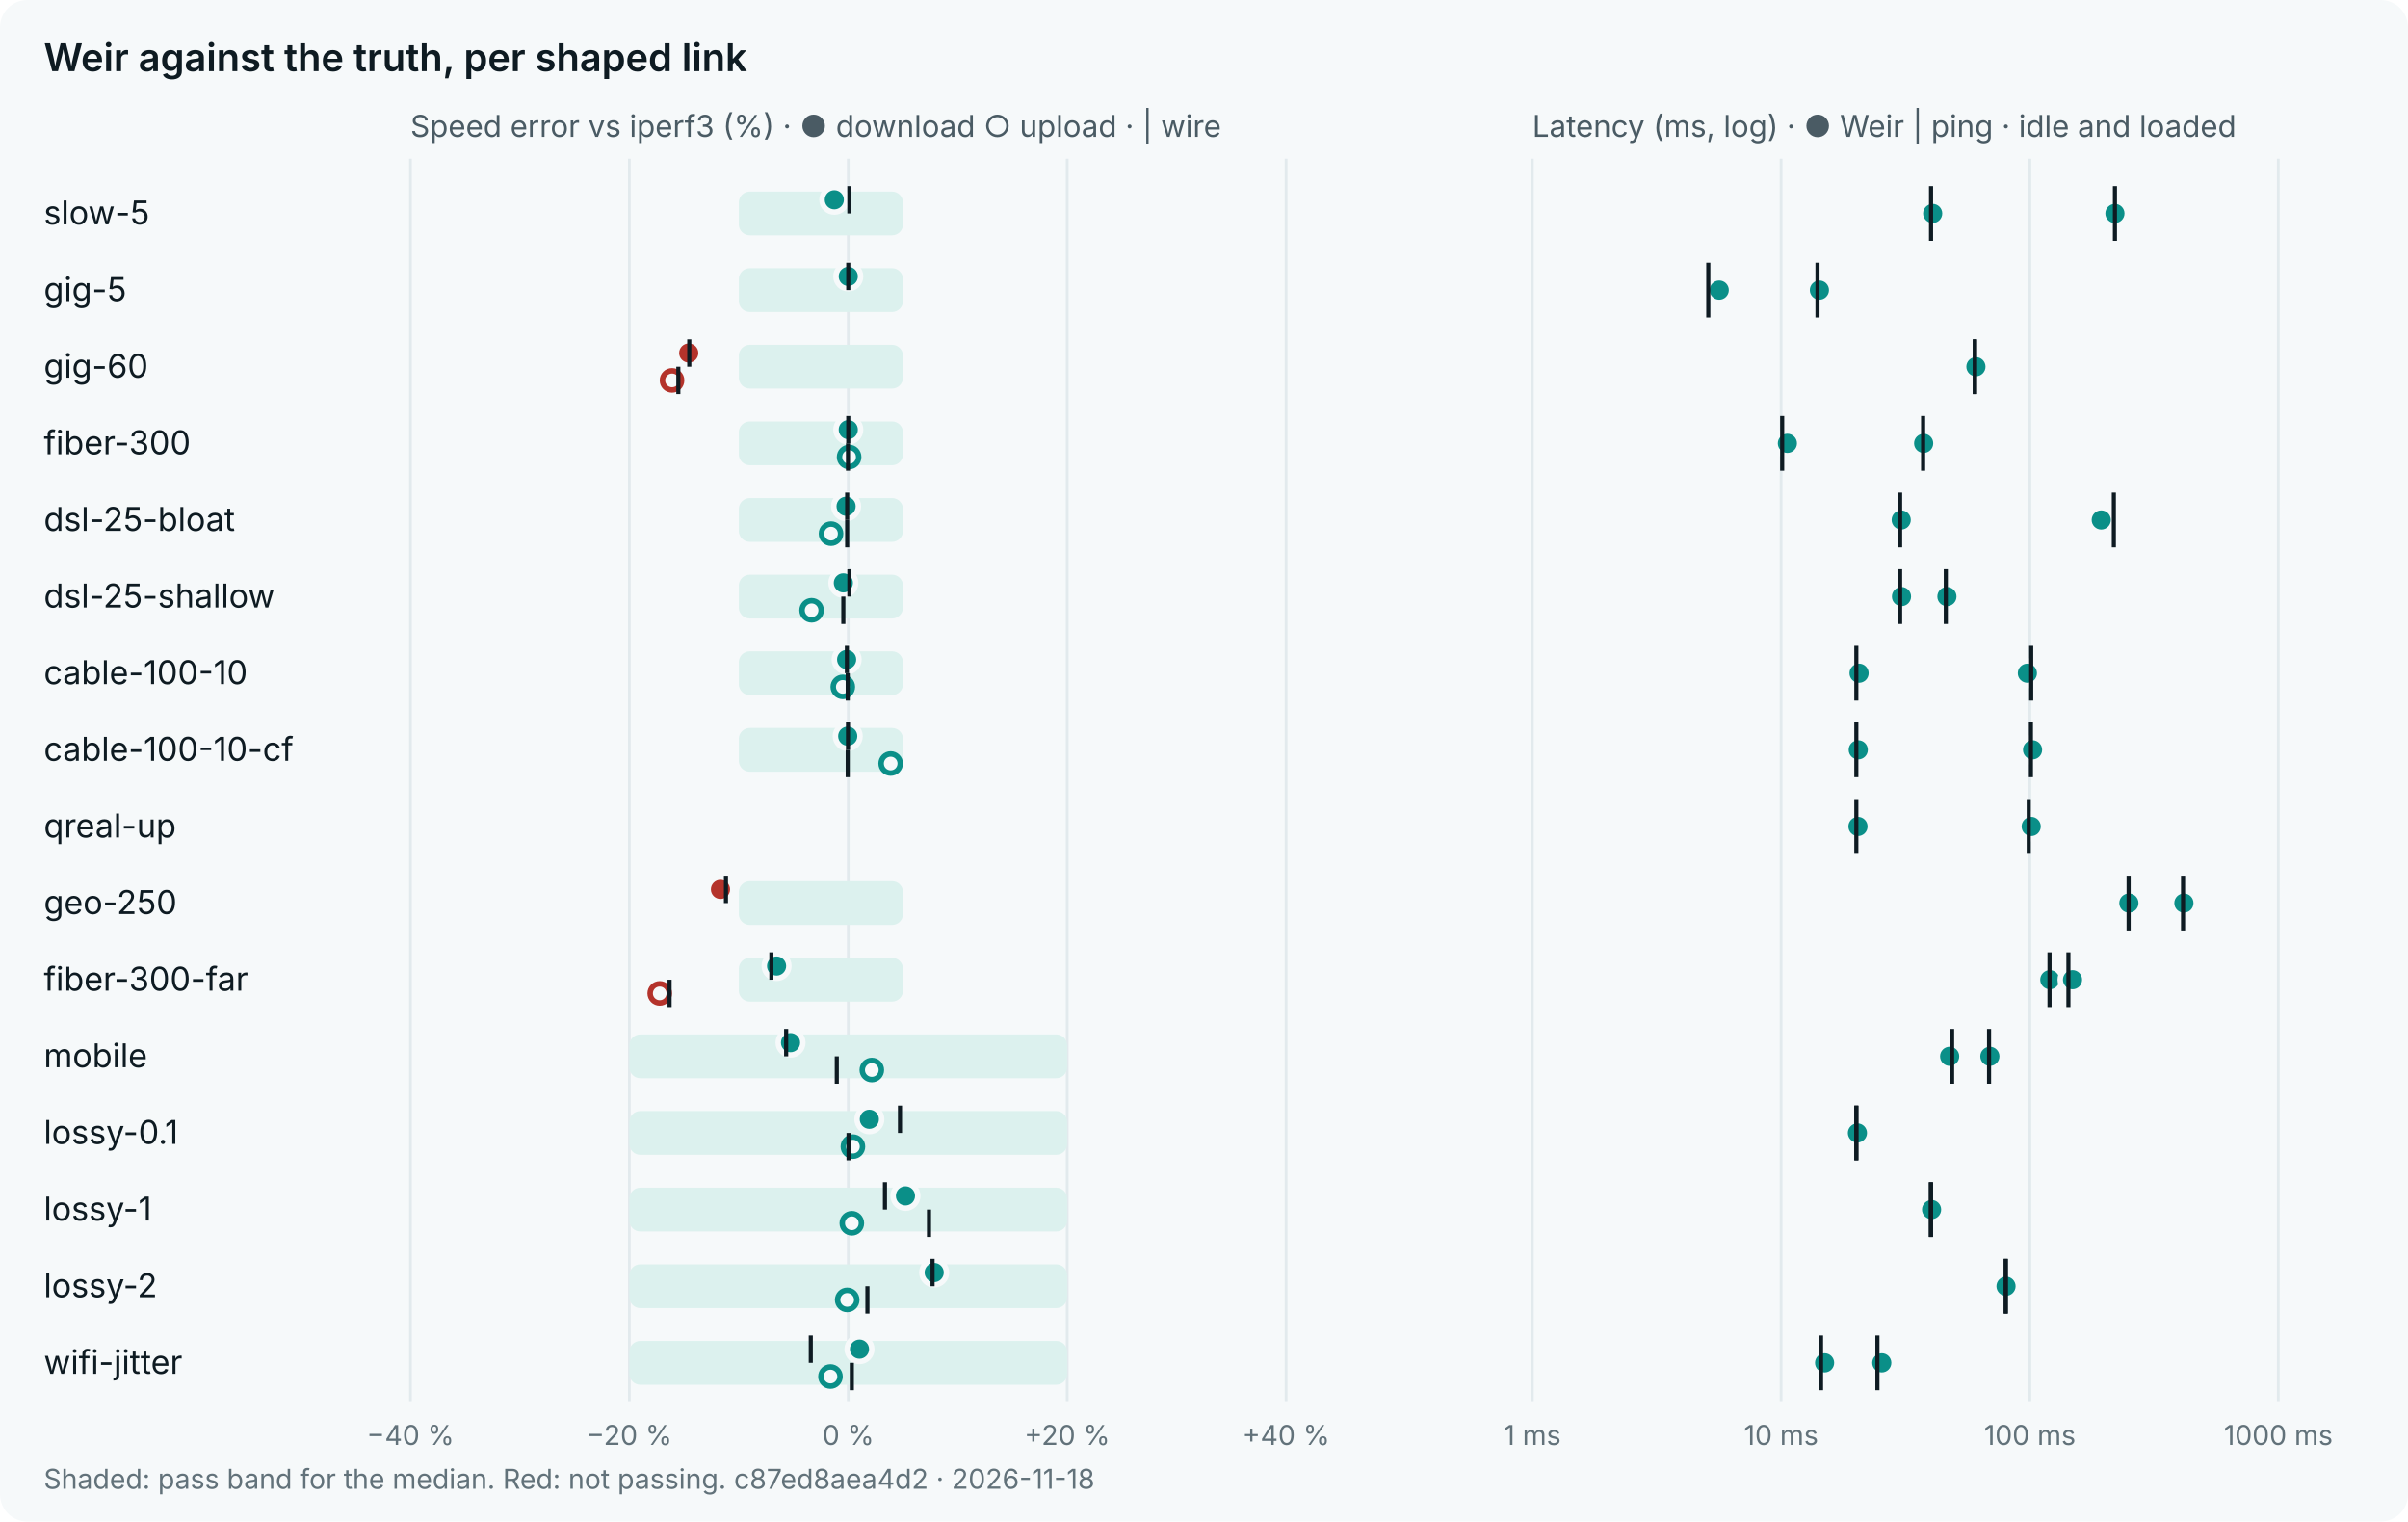
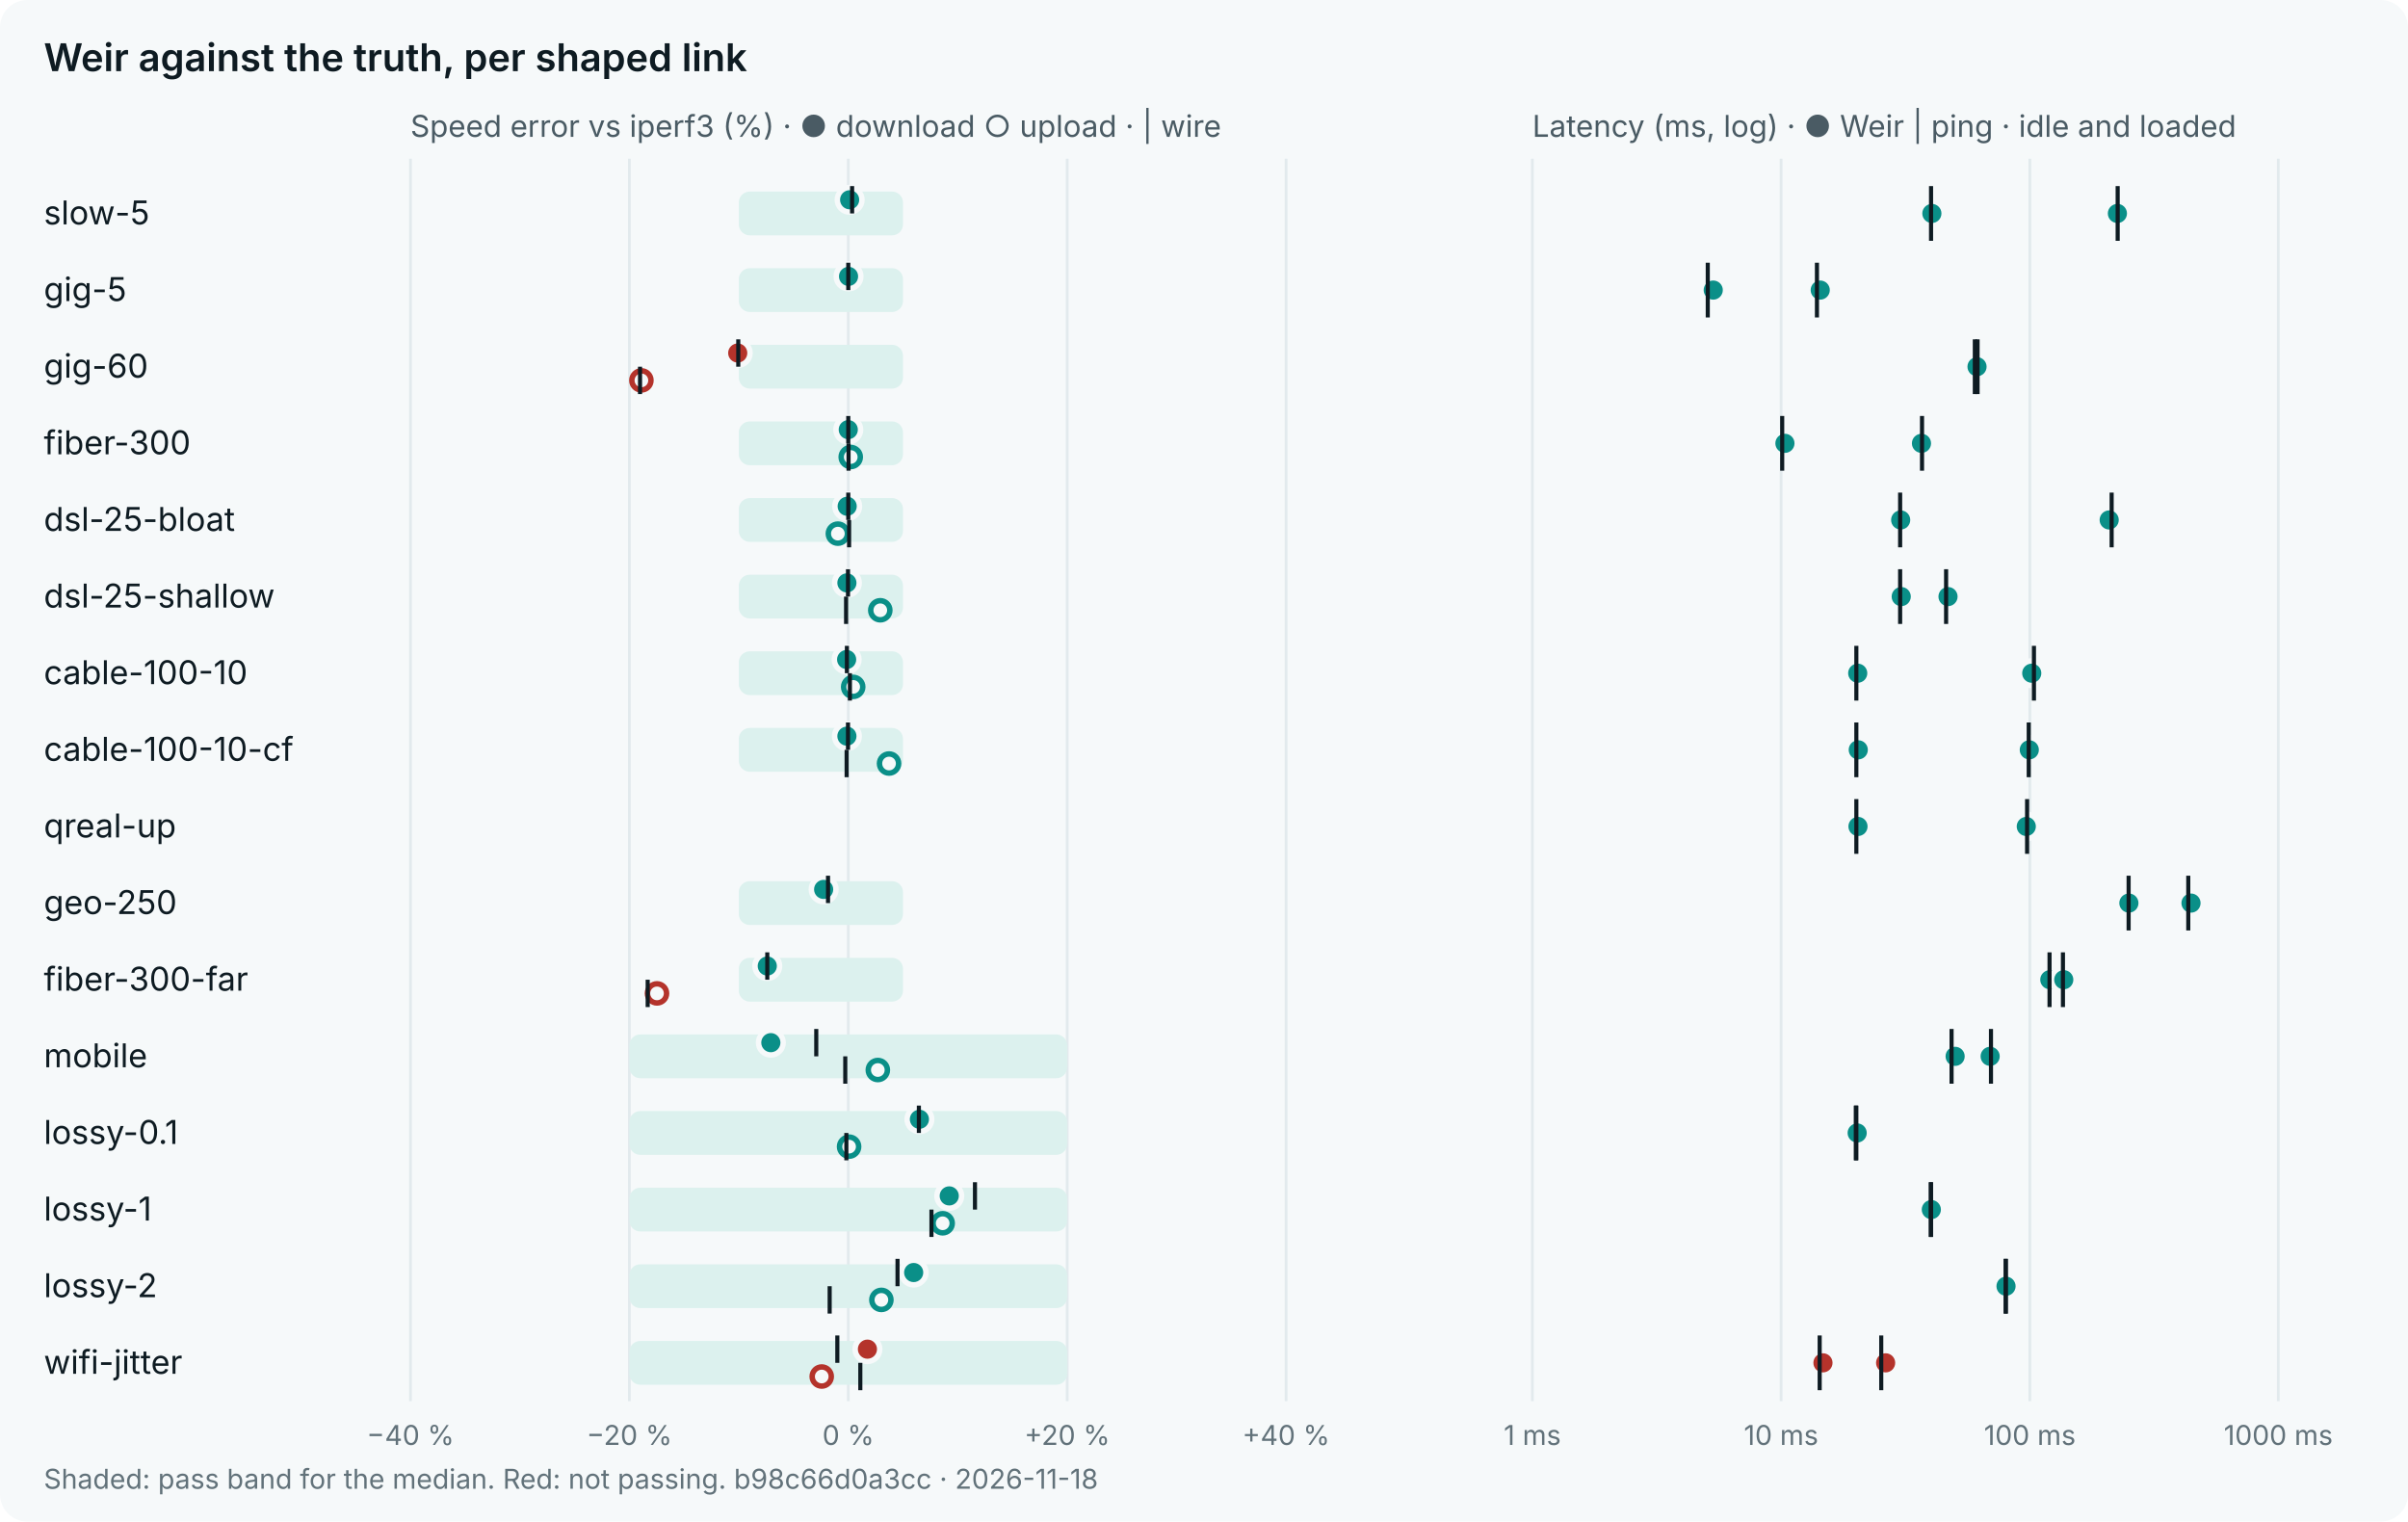
<svg xmlns="http://www.w3.org/2000/svg" width="880" height="556" viewBox="0 0 880 556" role="img" aria-label="Weir accuracy per shaped link, 16 links; ceiling for 1 Gbps is 956 Mbps">
  <style>text{font-family:-apple-system, BlinkMacSystemFont, "Segoe UI", system-ui, sans-serif;font-variant-numeric:tabular-nums;fill:#4a5b64;font-size:11px}.title{fill:#0e1b22;font-size:14px;font-weight:600}.axis-title{fill:#4a5b64;font-size:11px}.label{fill:#0e1b22;font-size:12px}.tick{fill:#62727a;font-size:10px}.note{fill:#62727a;font-size:10px}</style>
  <rect width="880" height="556" rx="10" fill="#f6f9fa" />
  <text x="16" y="26" class="title">Weir against the truth, per shaped link</text>
  <text x="150" y="50" class="axis-title">Speed error vs iperf3 (%) · ● download ○ upload · | wire</text>
  <text x="560" y="50" class="axis-title">Latency (ms, log) · ● Weir | ping · idle and loaded</text>
  <line x1="150" y1="58" x2="150" y2="512" stroke="#e2eaed" stroke-width="1" />
  <text x="150" y="528" class="tick" text-anchor="middle">−40 %</text>
  <line x1="230" y1="58" x2="230" y2="512" stroke="#e2eaed" stroke-width="1" />
  <text x="230" y="528" class="tick" text-anchor="middle">−20 %</text>
  <line x1="310" y1="58" x2="310" y2="512" stroke="#e2eaed" stroke-width="1" />
  <text x="310" y="528" class="tick" text-anchor="middle">0 %</text>
  <line x1="390" y1="58" x2="390" y2="512" stroke="#e2eaed" stroke-width="1" />
  <text x="390" y="528" class="tick" text-anchor="middle">+20 %</text>
  <line x1="470" y1="58" x2="470" y2="512" stroke="#e2eaed" stroke-width="1" />
  <text x="470" y="528" class="tick" text-anchor="middle">+40 %</text>
  <line x1="560" y1="58" x2="560" y2="512" stroke="#e2eaed" stroke-width="1" />
  <text x="560" y="528" class="tick" text-anchor="middle">1 ms</text>
  <line x1="650.9" y1="58" x2="650.9" y2="512" stroke="#e2eaed" stroke-width="1" />
  <text x="650.9" y="528" class="tick" text-anchor="middle">10 ms</text>
  <line x1="741.8" y1="58" x2="741.8" y2="512" stroke="#e2eaed" stroke-width="1" />
  <text x="741.8" y="528" class="tick" text-anchor="middle">100 ms</text>
  <line x1="832.6" y1="58" x2="832.6" y2="512" stroke="#e2eaed" stroke-width="1" />
  <text x="832.6" y="528" class="tick" text-anchor="middle">1000 ms</text>
  <text x="16" y="82" class="label">slow-5</text>
  <rect x="270" y="70" width="60" height="16" rx="4" fill="#dcf1ee" />
-   <circle cx="304.9" cy="73" r="4.5" fill="#0a8f88" stroke="#f6f9fa" stroke-width="2" />
-   <circle cx="706.3" cy="78" r="4.5" fill="#0a8f88" stroke="#f6f9fa" stroke-width="2" />
-   <circle cx="772.9" cy="78" r="4.5" fill="#0a8f88" stroke="#f6f9fa" stroke-width="2" />
-   <line x1="310.4" y1="68" x2="310.4" y2="78" stroke="#0e1b22" stroke-width="1.5" />
+   <circle cx="310.5" cy="73" r="4.5" fill="#0a8f88" stroke="#f6f9fa" stroke-width="2" />
+   <circle cx="706" cy="78" r="4.5" fill="#0a8f88" stroke="#f6f9fa" stroke-width="2" />
+   <circle cx="773.8" cy="78" r="4.5" fill="#0a8f88" stroke="#f6f9fa" stroke-width="2" />
+   <line x1="311.4" y1="68" x2="311.4" y2="78" stroke="#0e1b22" stroke-width="1.5" />
  <line x1="705.7" y1="68" x2="705.7" y2="88" stroke="#0e1b22" stroke-width="1.5" />
-   <line x1="772.9" y1="68" x2="772.9" y2="88" stroke="#0e1b22" stroke-width="1.5" />
+   <line x1="773.9" y1="68" x2="773.9" y2="88" stroke="#0e1b22" stroke-width="1.5" />
  <text x="16" y="110" class="label">gig-5</text>
  <rect x="270" y="98" width="60" height="16" rx="4" fill="#dcf1ee" />
-   <circle cx="310" cy="101" r="4.5" fill="#0a8f88" stroke="#f6f9fa" stroke-width="2" />
-   <circle cx="628.3" cy="106" r="4.5" fill="#0a8f88" stroke="#f6f9fa" stroke-width="2" />
-   <circle cx="664.9" cy="106" r="4.5" fill="#0a8f88" stroke="#f6f9fa" stroke-width="2" />
+   <circle cx="310.1" cy="101" r="4.5" fill="#0a8f88" stroke="#f6f9fa" stroke-width="2" />
+   <circle cx="626.1" cy="106" r="4.5" fill="#0a8f88" stroke="#f6f9fa" stroke-width="2" />
+   <circle cx="665.2" cy="106" r="4.5" fill="#0a8f88" stroke="#f6f9fa" stroke-width="2" />
  <line x1="310" y1="96" x2="310" y2="106" stroke="#0e1b22" stroke-width="1.5" />
-   <line x1="624.3" y1="96" x2="624.3" y2="116" stroke="#0e1b22" stroke-width="1.5" />
-   <line x1="664.2" y1="96" x2="664.2" y2="116" stroke="#0e1b22" stroke-width="1.5" />
+   <line x1="624.1" y1="96" x2="624.1" y2="116" stroke="#0e1b22" stroke-width="1.5" />
+   <line x1="664" y1="96" x2="664" y2="116" stroke="#0e1b22" stroke-width="1.5" />
  <text x="16" y="138" class="label">gig-60</text>
  <rect x="270" y="126" width="60" height="16" rx="4" fill="#dcf1ee" />
-   <circle cx="251.7" cy="129" r="4.5" fill="#b4332b" stroke="#f6f9fa" stroke-width="2" />
-   <circle cx="245.6" cy="139" r="3.5" fill="#f6f9fa" stroke="#b4332b" stroke-width="2" />
-   <circle cx="722.1" cy="134" r="4.5" fill="#0a8f88" stroke="#f6f9fa" stroke-width="2" />
-   <circle cx="722.1" cy="134" r="4.5" fill="#0a8f88" stroke="#f6f9fa" stroke-width="2" />
-   <line x1="251.9" y1="124" x2="251.9" y2="134" stroke="#0e1b22" stroke-width="1.5" />
-   <line x1="247.9" y1="134" x2="247.9" y2="144" stroke="#0e1b22" stroke-width="1.5" />
+   <circle cx="269.6" cy="129" r="4.5" fill="#b4332b" stroke="#f6f9fa" stroke-width="2" />
+   <circle cx="234.4" cy="139" r="3.5" fill="#f6f9fa" stroke="#b4332b" stroke-width="2" />
+   <circle cx="721.9" cy="134" r="4.5" fill="#0a8f88" stroke="#f6f9fa" stroke-width="2" />
+   <circle cx="722.5" cy="134" r="4.5" fill="#0a8f88" stroke="#f6f9fa" stroke-width="2" />
+   <line x1="269.8" y1="124" x2="269.8" y2="134" stroke="#0e1b22" stroke-width="1.5" />
+   <line x1="233.9" y1="134" x2="233.9" y2="144" stroke="#0e1b22" stroke-width="1.5" />
  <line x1="721.7" y1="124" x2="721.7" y2="144" stroke="#0e1b22" stroke-width="1.5" />
-   <line x1="721.7" y1="124" x2="721.7" y2="144" stroke="#0e1b22" stroke-width="1.5" />
+   <line x1="722.7" y1="124" x2="722.7" y2="144" stroke="#0e1b22" stroke-width="1.5" />
  <text x="16" y="166" class="label">fiber-300</text>
  <rect x="270" y="154" width="60" height="16" rx="4" fill="#dcf1ee" />
  <circle cx="310" cy="157" r="4.5" fill="#0a8f88" stroke="#f6f9fa" stroke-width="2" />
-   <circle cx="310.3" cy="167" r="3.5" fill="#f6f9fa" stroke="#0a8f88" stroke-width="2" />
-   <circle cx="653.2" cy="162" r="4.5" fill="#0a8f88" stroke="#f6f9fa" stroke-width="2" />
-   <circle cx="703" cy="162" r="4.5" fill="#0a8f88" stroke="#f6f9fa" stroke-width="2" />
+   <circle cx="310.9" cy="167" r="3.5" fill="#f6f9fa" stroke="#0a8f88" stroke-width="2" />
+   <circle cx="652.3" cy="162" r="4.5" fill="#0a8f88" stroke="#f6f9fa" stroke-width="2" />
+   <circle cx="702.2" cy="162" r="4.5" fill="#0a8f88" stroke="#f6f9fa" stroke-width="2" />
  <line x1="310" y1="152" x2="310" y2="162" stroke="#0e1b22" stroke-width="1.5" />
-   <line x1="309.9" y1="162" x2="309.9" y2="172" stroke="#0e1b22" stroke-width="1.5" />
+   <line x1="310.1" y1="162" x2="310.1" y2="172" stroke="#0e1b22" stroke-width="1.5" />
  <line x1="651.3" y1="152" x2="651.3" y2="172" stroke="#0e1b22" stroke-width="1.5" />
-   <line x1="702.8" y1="152" x2="702.8" y2="172" stroke="#0e1b22" stroke-width="1.5" />
+   <line x1="702.4" y1="152" x2="702.4" y2="172" stroke="#0e1b22" stroke-width="1.5" />
  <text x="16" y="194" class="label">dsl-25-bloat</text>
  <rect x="270" y="182" width="60" height="16" rx="4" fill="#dcf1ee" />
-   <circle cx="309.2" cy="185" r="4.5" fill="#0a8f88" stroke="#f6f9fa" stroke-width="2" />
-   <circle cx="303.7" cy="195" r="3.5" fill="#f6f9fa" stroke="#0a8f88" stroke-width="2" />
-   <circle cx="694.8" cy="190" r="4.5" fill="#0a8f88" stroke="#f6f9fa" stroke-width="2" />
-   <circle cx="767.9" cy="190" r="4.5" fill="#0a8f88" stroke="#f6f9fa" stroke-width="2" />
-   <line x1="309.6" y1="180" x2="309.6" y2="190" stroke="#0e1b22" stroke-width="1.5" />
-   <line x1="309.6" y1="190" x2="309.6" y2="200" stroke="#0e1b22" stroke-width="1.5" />
+   <circle cx="309.6" cy="185" r="4.5" fill="#0a8f88" stroke="#f6f9fa" stroke-width="2" />
+   <circle cx="306.2" cy="195" r="3.5" fill="#f6f9fa" stroke="#0a8f88" stroke-width="2" />
+   <circle cx="694.6" cy="190" r="4.5" fill="#0a8f88" stroke="#f6f9fa" stroke-width="2" />
+   <circle cx="770.8" cy="190" r="4.5" fill="#0a8f88" stroke="#f6f9fa" stroke-width="2" />
+   <line x1="310" y1="180" x2="310" y2="190" stroke="#0e1b22" stroke-width="1.5" />
+   <line x1="310.3" y1="190" x2="310.3" y2="200" stroke="#0e1b22" stroke-width="1.5" />
  <line x1="694.4" y1="180" x2="694.4" y2="200" stroke="#0e1b22" stroke-width="1.5" />
-   <line x1="772.5" y1="180" x2="772.5" y2="200" stroke="#0e1b22" stroke-width="1.5" />
+   <line x1="771.7" y1="180" x2="771.7" y2="200" stroke="#0e1b22" stroke-width="1.5" />
  <text x="16" y="222" class="label">dsl-25-shallow</text>
  <rect x="270" y="210" width="60" height="16" rx="4" fill="#dcf1ee" />
-   <circle cx="308.2" cy="213" r="4.5" fill="#0a8f88" stroke="#f6f9fa" stroke-width="2" />
-   <circle cx="296.6" cy="223" r="3.5" fill="#f6f9fa" stroke="#0a8f88" stroke-width="2" />
-   <circle cx="694.9" cy="218" r="4.5" fill="#0a8f88" stroke="#f6f9fa" stroke-width="2" />
-   <circle cx="711.5" cy="218" r="4.5" fill="#0a8f88" stroke="#f6f9fa" stroke-width="2" />
-   <line x1="310.4" y1="208" x2="310.4" y2="218" stroke="#0e1b22" stroke-width="1.5" />
-   <line x1="308.2" y1="218" x2="308.2" y2="228" stroke="#0e1b22" stroke-width="1.5" />
+   <circle cx="309.5" cy="213" r="4.5" fill="#0a8f88" stroke="#f6f9fa" stroke-width="2" />
+   <circle cx="321.7" cy="223" r="3.5" fill="#f6f9fa" stroke="#0a8f88" stroke-width="2" />
+   <circle cx="694.8" cy="218" r="4.5" fill="#0a8f88" stroke="#f6f9fa" stroke-width="2" />
+   <circle cx="711.9" cy="218" r="4.5" fill="#0a8f88" stroke="#f6f9fa" stroke-width="2" />
+   <line x1="309.9" y1="208" x2="309.9" y2="218" stroke="#0e1b22" stroke-width="1.5" />
+   <line x1="309.2" y1="218" x2="309.2" y2="228" stroke="#0e1b22" stroke-width="1.5" />
  <line x1="694.4" y1="208" x2="694.4" y2="228" stroke="#0e1b22" stroke-width="1.5" />
-   <line x1="711.1" y1="208" x2="711.1" y2="228" stroke="#0e1b22" stroke-width="1.5" />
+   <line x1="711.2" y1="208" x2="711.2" y2="228" stroke="#0e1b22" stroke-width="1.5" />
  <text x="16" y="250" class="label">cable-100-10</text>
  <rect x="270" y="238" width="60" height="16" rx="4" fill="#dcf1ee" />
  <circle cx="309.4" cy="241" r="4.5" fill="#0a8f88" stroke="#f6f9fa" stroke-width="2" />
-   <circle cx="308" cy="251" r="3.5" fill="#f6f9fa" stroke="#0a8f88" stroke-width="2" />
-   <circle cx="679.4" cy="246" r="4.5" fill="#0a8f88" stroke="#f6f9fa" stroke-width="2" />
-   <circle cx="740.9" cy="246" r="4.5" fill="#0a8f88" stroke="#f6f9fa" stroke-width="2" />
+   <circle cx="311.8" cy="251" r="3.5" fill="#f6f9fa" stroke="#0a8f88" stroke-width="2" />
+   <circle cx="678.9" cy="246" r="4.5" fill="#0a8f88" stroke="#f6f9fa" stroke-width="2" />
+   <circle cx="742.5" cy="246" r="4.5" fill="#0a8f88" stroke="#f6f9fa" stroke-width="2" />
  <line x1="309.5" y1="236" x2="309.5" y2="246" stroke="#0e1b22" stroke-width="1.5" />
-   <line x1="309.8" y1="246" x2="309.8" y2="256" stroke="#0e1b22" stroke-width="1.5" />
+   <line x1="310.6" y1="246" x2="310.6" y2="256" stroke="#0e1b22" stroke-width="1.5" />
  <line x1="678.4" y1="236" x2="678.4" y2="256" stroke="#0e1b22" stroke-width="1.5" />
-   <line x1="742.3" y1="236" x2="742.3" y2="256" stroke="#0e1b22" stroke-width="1.5" />
+   <line x1="743.3" y1="236" x2="743.3" y2="256" stroke="#0e1b22" stroke-width="1.5" />
  <text x="16" y="278" class="label">cable-100-10-cf</text>
  <rect x="270" y="266" width="60" height="16" rx="4" fill="#dcf1ee" />
-   <circle cx="309.8" cy="269" r="4.5" fill="#0a8f88" stroke="#f6f9fa" stroke-width="2" />
-   <circle cx="325.5" cy="279" r="3.5" fill="#f6f9fa" stroke="#0a8f88" stroke-width="2" />
+   <circle cx="309.5" cy="269" r="4.5" fill="#0a8f88" stroke="#f6f9fa" stroke-width="2" />
+   <circle cx="324.9" cy="279" r="3.5" fill="#f6f9fa" stroke="#0a8f88" stroke-width="2" />
  <circle cx="679.1" cy="274" r="4.5" fill="#0a8f88" stroke="#f6f9fa" stroke-width="2" />
-   <circle cx="742.8" cy="274" r="4.5" fill="#0a8f88" stroke="#f6f9fa" stroke-width="2" />
+   <circle cx="741.6" cy="274" r="4.5" fill="#0a8f88" stroke="#f6f9fa" stroke-width="2" />
  <line x1="309.9" y1="264" x2="309.9" y2="274" stroke="#0e1b22" stroke-width="1.5" />
-   <line x1="309.8" y1="274" x2="309.8" y2="284" stroke="#0e1b22" stroke-width="1.5" />
+   <line x1="309.4" y1="274" x2="309.4" y2="284" stroke="#0e1b22" stroke-width="1.5" />
  <line x1="678.4" y1="264" x2="678.4" y2="284" stroke="#0e1b22" stroke-width="1.5" />
-   <line x1="742.2" y1="264" x2="742.2" y2="284" stroke="#0e1b22" stroke-width="1.5" />
+   <line x1="741.4" y1="264" x2="741.4" y2="284" stroke="#0e1b22" stroke-width="1.5" />
  <text x="16" y="306" class="label">qreal-up</text>
  <circle cx="679" cy="302" r="4.5" fill="#0a8f88" stroke="#f6f9fa" stroke-width="2" />
-   <circle cx="742.3" cy="302" r="4.5" fill="#0a8f88" stroke="#f6f9fa" stroke-width="2" />
+   <circle cx="740.5" cy="302" r="4.5" fill="#0a8f88" stroke="#f6f9fa" stroke-width="2" />
  <line x1="678.4" y1="292" x2="678.4" y2="312" stroke="#0e1b22" stroke-width="1.5" />
-   <line x1="741.4" y1="292" x2="741.4" y2="312" stroke="#0e1b22" stroke-width="1.5" />
+   <line x1="740.8" y1="292" x2="740.8" y2="312" stroke="#0e1b22" stroke-width="1.5" />
  <text x="16" y="334" class="label">geo-250</text>
  <rect x="270" y="322" width="60" height="16" rx="4" fill="#dcf1ee" />
-   <circle cx="263.3" cy="325" r="4.5" fill="#b4332b" stroke="#f6f9fa" stroke-width="2" />
+   <circle cx="301" cy="325" r="4.5" fill="#0a8f88" stroke="#f6f9fa" stroke-width="2" />
  <circle cx="778" cy="330" r="4.5" fill="#0a8f88" stroke="#f6f9fa" stroke-width="2" />
-   <circle cx="798.1" cy="330" r="4.5" fill="#0a8f88" stroke="#f6f9fa" stroke-width="2" />
-   <line x1="265.3" y1="320" x2="265.3" y2="330" stroke="#0e1b22" stroke-width="1.5" />
+   <circle cx="800.7" cy="330" r="4.5" fill="#0a8f88" stroke="#f6f9fa" stroke-width="2" />
+   <line x1="302.6" y1="320" x2="302.6" y2="330" stroke="#0e1b22" stroke-width="1.5" />
  <line x1="777.9" y1="320" x2="777.9" y2="340" stroke="#0e1b22" stroke-width="1.5" />
-   <line x1="797.8" y1="320" x2="797.8" y2="340" stroke="#0e1b22" stroke-width="1.5" />
+   <line x1="799.7" y1="320" x2="799.7" y2="340" stroke="#0e1b22" stroke-width="1.5" />
  <text x="16" y="362" class="label">fiber-300-far</text>
  <rect x="270" y="350" width="60" height="16" rx="4" fill="#dcf1ee" />
-   <circle cx="283.8" cy="353" r="4.5" fill="#0a8f88" stroke="#f6f9fa" stroke-width="2" />
-   <circle cx="241.1" cy="363" r="3.5" fill="#f6f9fa" stroke="#b4332b" stroke-width="2" />
+   <circle cx="280.4" cy="353" r="4.5" fill="#0a8f88" stroke="#f6f9fa" stroke-width="2" />
+   <circle cx="240.1" cy="363" r="3.5" fill="#f6f9fa" stroke="#b4332b" stroke-width="2" />
  <circle cx="749.1" cy="358" r="4.5" fill="#0a8f88" stroke="#f6f9fa" stroke-width="2" />
-   <circle cx="757.4" cy="358" r="4.5" fill="#0a8f88" stroke="#f6f9fa" stroke-width="2" />
-   <line x1="281.9" y1="348" x2="281.9" y2="358" stroke="#0e1b22" stroke-width="1.5" />
-   <line x1="244.7" y1="358" x2="244.7" y2="368" stroke="#0e1b22" stroke-width="1.5" />
+   <circle cx="754.2" cy="358" r="4.5" fill="#0a8f88" stroke="#f6f9fa" stroke-width="2" />
+   <line x1="280.4" y1="348" x2="280.4" y2="358" stroke="#0e1b22" stroke-width="1.5" />
+   <line x1="236.7" y1="358" x2="236.7" y2="368" stroke="#0e1b22" stroke-width="1.5" />
  <line x1="749" y1="348" x2="749" y2="368" stroke="#0e1b22" stroke-width="1.5" />
-   <line x1="755.9" y1="348" x2="755.9" y2="368" stroke="#0e1b22" stroke-width="1.5" />
+   <line x1="753.9" y1="348" x2="753.9" y2="368" stroke="#0e1b22" stroke-width="1.5" />
  <text x="16" y="390" class="label">mobile</text>
  <rect x="230" y="378" width="160" height="16" rx="4" fill="#dcf1ee" />
-   <circle cx="288.9" cy="381" r="4.5" fill="#0a8f88" stroke="#f6f9fa" stroke-width="2" />
-   <circle cx="318.6" cy="391" r="3.5" fill="#f6f9fa" stroke="#0a8f88" stroke-width="2" />
-   <circle cx="712.5" cy="386" r="4.5" fill="#0a8f88" stroke="#f6f9fa" stroke-width="2" />
-   <circle cx="727.2" cy="386" r="4.5" fill="#0a8f88" stroke="#f6f9fa" stroke-width="2" />
-   <line x1="287.3" y1="376" x2="287.3" y2="386" stroke="#0e1b22" stroke-width="1.5" />
-   <line x1="305.8" y1="386" x2="305.8" y2="396" stroke="#0e1b22" stroke-width="1.5" />
-   <line x1="713.4" y1="376" x2="713.4" y2="396" stroke="#0e1b22" stroke-width="1.5" />
-   <line x1="726.9" y1="376" x2="726.9" y2="396" stroke="#0e1b22" stroke-width="1.5" />
+   <circle cx="281.7" cy="381" r="4.5" fill="#0a8f88" stroke="#f6f9fa" stroke-width="2" />
+   <circle cx="320.8" cy="391" r="3.5" fill="#f6f9fa" stroke="#0a8f88" stroke-width="2" />
+   <circle cx="714.5" cy="386" r="4.5" fill="#0a8f88" stroke="#f6f9fa" stroke-width="2" />
+   <circle cx="727.3" cy="386" r="4.5" fill="#0a8f88" stroke="#f6f9fa" stroke-width="2" />
+   <line x1="298.3" y1="376" x2="298.3" y2="386" stroke="#0e1b22" stroke-width="1.5" />
+   <line x1="308.9" y1="386" x2="308.9" y2="396" stroke="#0e1b22" stroke-width="1.5" />
+   <line x1="713.2" y1="376" x2="713.2" y2="396" stroke="#0e1b22" stroke-width="1.5" />
+   <line x1="727.6" y1="376" x2="727.6" y2="396" stroke="#0e1b22" stroke-width="1.5" />
  <text x="16" y="418" class="label">lossy-0.1</text>
  <rect x="230" y="406" width="160" height="16" rx="4" fill="#dcf1ee" />
-   <circle cx="317.7" cy="409" r="4.5" fill="#0a8f88" stroke="#f6f9fa" stroke-width="2" />
-   <circle cx="311.7" cy="419" r="3.5" fill="#f6f9fa" stroke="#0a8f88" stroke-width="2" />
-   <circle cx="679.4" cy="414" r="4.5" fill="#0a8f88" stroke="#f6f9fa" stroke-width="2" />
-   <circle cx="678.8" cy="414" r="4.5" fill="#0a8f88" stroke="#f6f9fa" stroke-width="2" />
-   <line x1="328.9" y1="404" x2="328.9" y2="414" stroke="#0e1b22" stroke-width="1.5" />
-   <line x1="310.1" y1="414" x2="310.1" y2="424" stroke="#0e1b22" stroke-width="1.5" />
+   <circle cx="336" cy="409" r="4.5" fill="#0a8f88" stroke="#f6f9fa" stroke-width="2" />
+   <circle cx="310.3" cy="419" r="3.5" fill="#f6f9fa" stroke="#0a8f88" stroke-width="2" />
+   <circle cx="679" cy="414" r="4.5" fill="#0a8f88" stroke="#f6f9fa" stroke-width="2" />
+   <circle cx="678.7" cy="414" r="4.5" fill="#0a8f88" stroke="#f6f9fa" stroke-width="2" />
+   <line x1="335.8" y1="404" x2="335.8" y2="414" stroke="#0e1b22" stroke-width="1.5" />
+   <line x1="309.3" y1="414" x2="309.3" y2="424" stroke="#0e1b22" stroke-width="1.5" />
  <line x1="678.4" y1="404" x2="678.4" y2="424" stroke="#0e1b22" stroke-width="1.5" />
-   <line x1="678.4" y1="404" x2="678.4" y2="424" stroke="#0e1b22" stroke-width="1.5" />
+   <line x1="678.2" y1="404" x2="678.2" y2="424" stroke="#0e1b22" stroke-width="1.5" />
  <text x="16" y="446" class="label">lossy-1</text>
  <rect x="230" y="434" width="160" height="16" rx="4" fill="#dcf1ee" />
-   <circle cx="330.9" cy="437" r="4.5" fill="#0a8f88" stroke="#f6f9fa" stroke-width="2" />
-   <circle cx="311.3" cy="447" r="3.5" fill="#f6f9fa" stroke="#0a8f88" stroke-width="2" />
-   <circle cx="706.1" cy="442" r="4.5" fill="#0a8f88" stroke="#f6f9fa" stroke-width="2" />
-   <circle cx="705.9" cy="442" r="4.5" fill="#0a8f88" stroke="#f6f9fa" stroke-width="2" />
-   <line x1="323.4" y1="432" x2="323.4" y2="442" stroke="#0e1b22" stroke-width="1.5" />
-   <line x1="339.5" y1="442" x2="339.5" y2="452" stroke="#0e1b22" stroke-width="1.5" />
+   <circle cx="346.9" cy="437" r="4.5" fill="#0a8f88" stroke="#f6f9fa" stroke-width="2" />
+   <circle cx="344.5" cy="447" r="3.5" fill="#f6f9fa" stroke="#0a8f88" stroke-width="2" />
+   <circle cx="706" cy="442" r="4.5" fill="#0a8f88" stroke="#f6f9fa" stroke-width="2" />
+   <circle cx="705.8" cy="442" r="4.5" fill="#0a8f88" stroke="#f6f9fa" stroke-width="2" />
+   <line x1="356.3" y1="432" x2="356.3" y2="442" stroke="#0e1b22" stroke-width="1.5" />
+   <line x1="340.4" y1="442" x2="340.4" y2="452" stroke="#0e1b22" stroke-width="1.5" />
  <line x1="705.7" y1="432" x2="705.7" y2="452" stroke="#0e1b22" stroke-width="1.5" />
  <line x1="705.6" y1="432" x2="705.6" y2="452" stroke="#0e1b22" stroke-width="1.5" />
  <text x="16" y="474" class="label">lossy-2</text>
  <rect x="230" y="462" width="160" height="16" rx="4" fill="#dcf1ee" />
-   <circle cx="341.4" cy="465" r="4.5" fill="#0a8f88" stroke="#f6f9fa" stroke-width="2" />
-   <circle cx="309.6" cy="475" r="3.5" fill="#f6f9fa" stroke="#0a8f88" stroke-width="2" />
+   <circle cx="333.9" cy="465" r="4.5" fill="#0a8f88" stroke="#f6f9fa" stroke-width="2" />
+   <circle cx="322.1" cy="475" r="3.5" fill="#f6f9fa" stroke="#0a8f88" stroke-width="2" />
  <circle cx="733.2" cy="470" r="4.5" fill="#0a8f88" stroke="#f6f9fa" stroke-width="2" />
  <circle cx="733.1" cy="470" r="4.5" fill="#0a8f88" stroke="#f6f9fa" stroke-width="2" />
-   <line x1="340.8" y1="460" x2="340.8" y2="470" stroke="#0e1b22" stroke-width="1.5" />
-   <line x1="317" y1="470" x2="317" y2="480" stroke="#0e1b22" stroke-width="1.5" />
+   <line x1="328" y1="460" x2="328" y2="470" stroke="#0e1b22" stroke-width="1.5" />
+   <line x1="303.2" y1="470" x2="303.2" y2="480" stroke="#0e1b22" stroke-width="1.5" />
  <line x1="733" y1="460" x2="733" y2="480" stroke="#0e1b22" stroke-width="1.5" />
  <line x1="733" y1="460" x2="733" y2="480" stroke="#0e1b22" stroke-width="1.5" />
  <text x="16" y="502" class="label">wifi-jitter</text>
  <rect x="230" y="490" width="160" height="16" rx="4" fill="#dcf1ee" />
-   <circle cx="314.1" cy="493" r="4.5" fill="#0a8f88" stroke="#f6f9fa" stroke-width="2" />
-   <circle cx="303.5" cy="503" r="3.5" fill="#f6f9fa" stroke="#0a8f88" stroke-width="2" />
-   <circle cx="666.8" cy="498" r="4.5" fill="#0a8f88" stroke="#f6f9fa" stroke-width="2" />
-   <circle cx="687.7" cy="498" r="4.5" fill="#0a8f88" stroke="#f6f9fa" stroke-width="2" />
-   <line x1="296.3" y1="488" x2="296.3" y2="498" stroke="#0e1b22" stroke-width="1.5" />
-   <line x1="311.3" y1="498" x2="311.3" y2="508" stroke="#0e1b22" stroke-width="1.5" />
-   <line x1="665.5" y1="488" x2="665.5" y2="508" stroke="#0e1b22" stroke-width="1.5" />
-   <line x1="686.1" y1="488" x2="686.1" y2="508" stroke="#0e1b22" stroke-width="1.5" />
-   <text x="16" y="544" class="note">Shaded: pass band for the median. Red: not passing. c87ed8aea4d2 · 2026-11-18</text>
+   <circle cx="317" cy="493" r="4.5" fill="#b4332b" stroke="#f6f9fa" stroke-width="2" />
+   <circle cx="300.3" cy="503" r="3.5" fill="#f6f9fa" stroke="#b4332b" stroke-width="2" />
+   <circle cx="666.2" cy="498" r="4.5" fill="#b4332b" stroke="#f6f9fa" stroke-width="2" />
+   <circle cx="689.1" cy="498" r="4.5" fill="#b4332b" stroke="#f6f9fa" stroke-width="2" />
+   <line x1="306" y1="488" x2="306" y2="498" stroke="#0e1b22" stroke-width="1.5" />
+   <line x1="314.4" y1="498" x2="314.4" y2="508" stroke="#0e1b22" stroke-width="1.5" />
+   <line x1="665" y1="488" x2="665" y2="508" stroke="#0e1b22" stroke-width="1.5" />
+   <line x1="687.5" y1="488" x2="687.5" y2="508" stroke="#0e1b22" stroke-width="1.5" />
+   <text x="16" y="544" class="note">Shaded: pass band for the median. Red: not passing. b98c66d0a3cc · 2026-11-18</text>
</svg>
